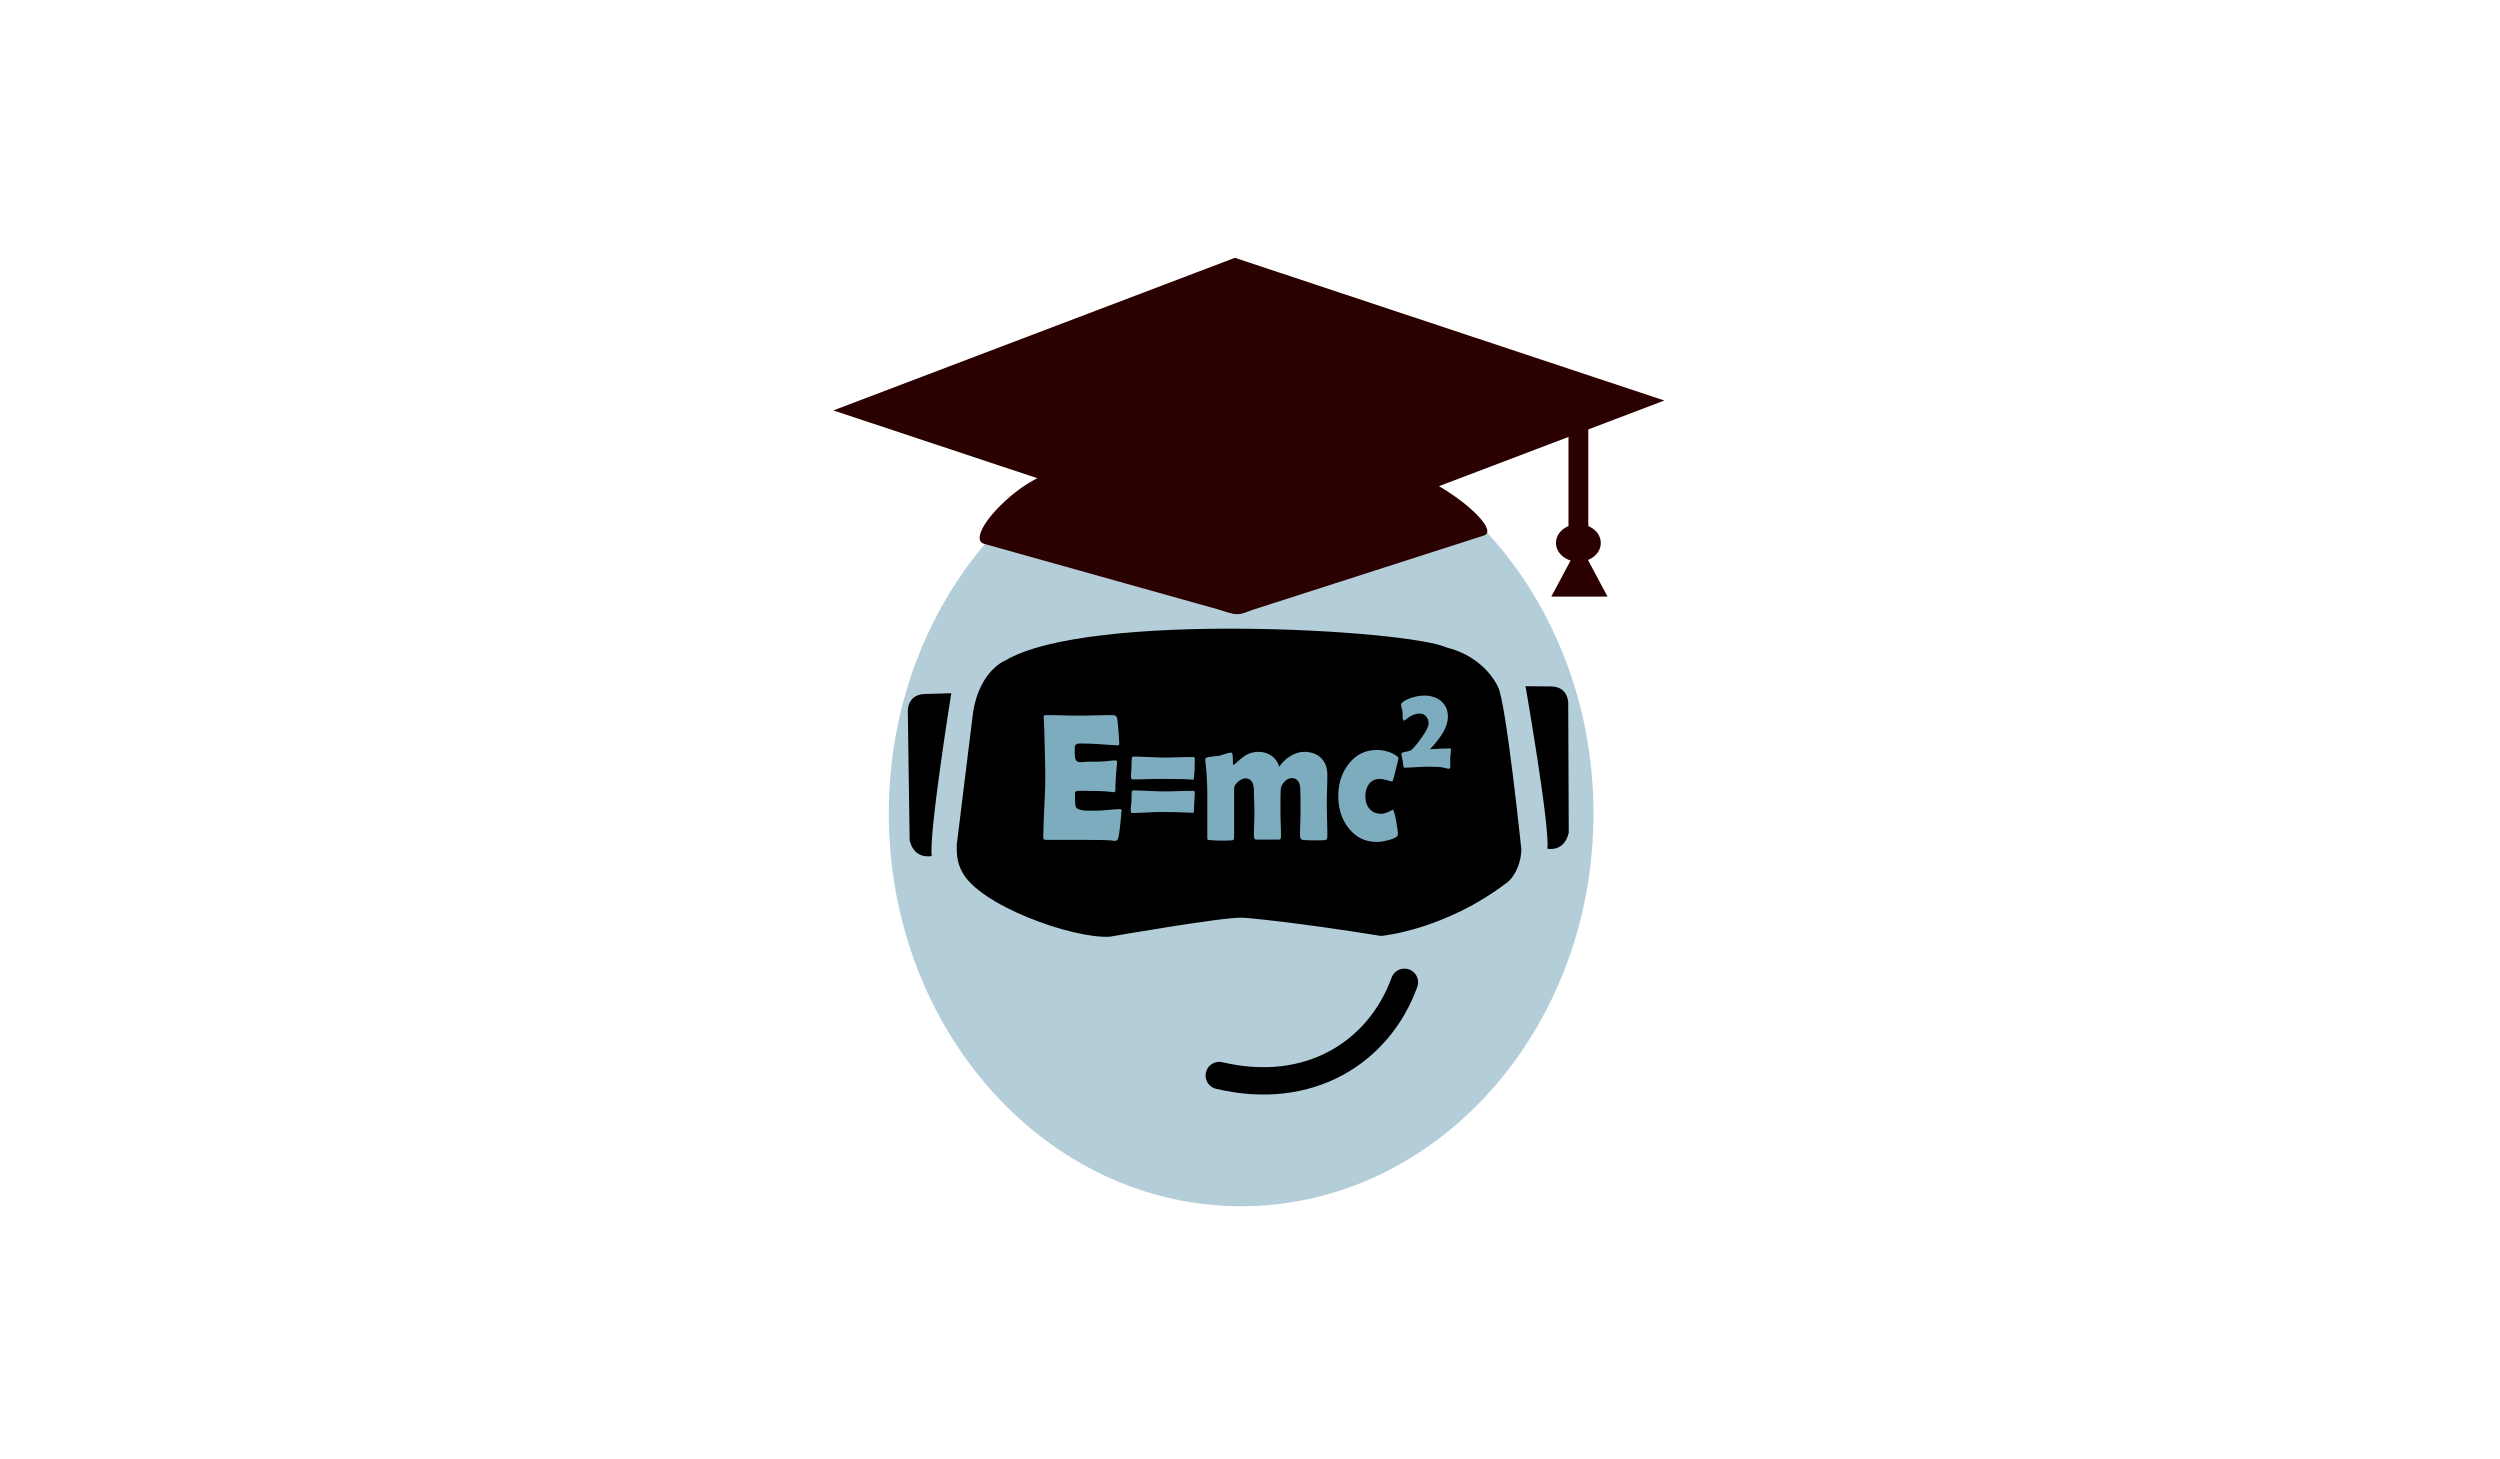
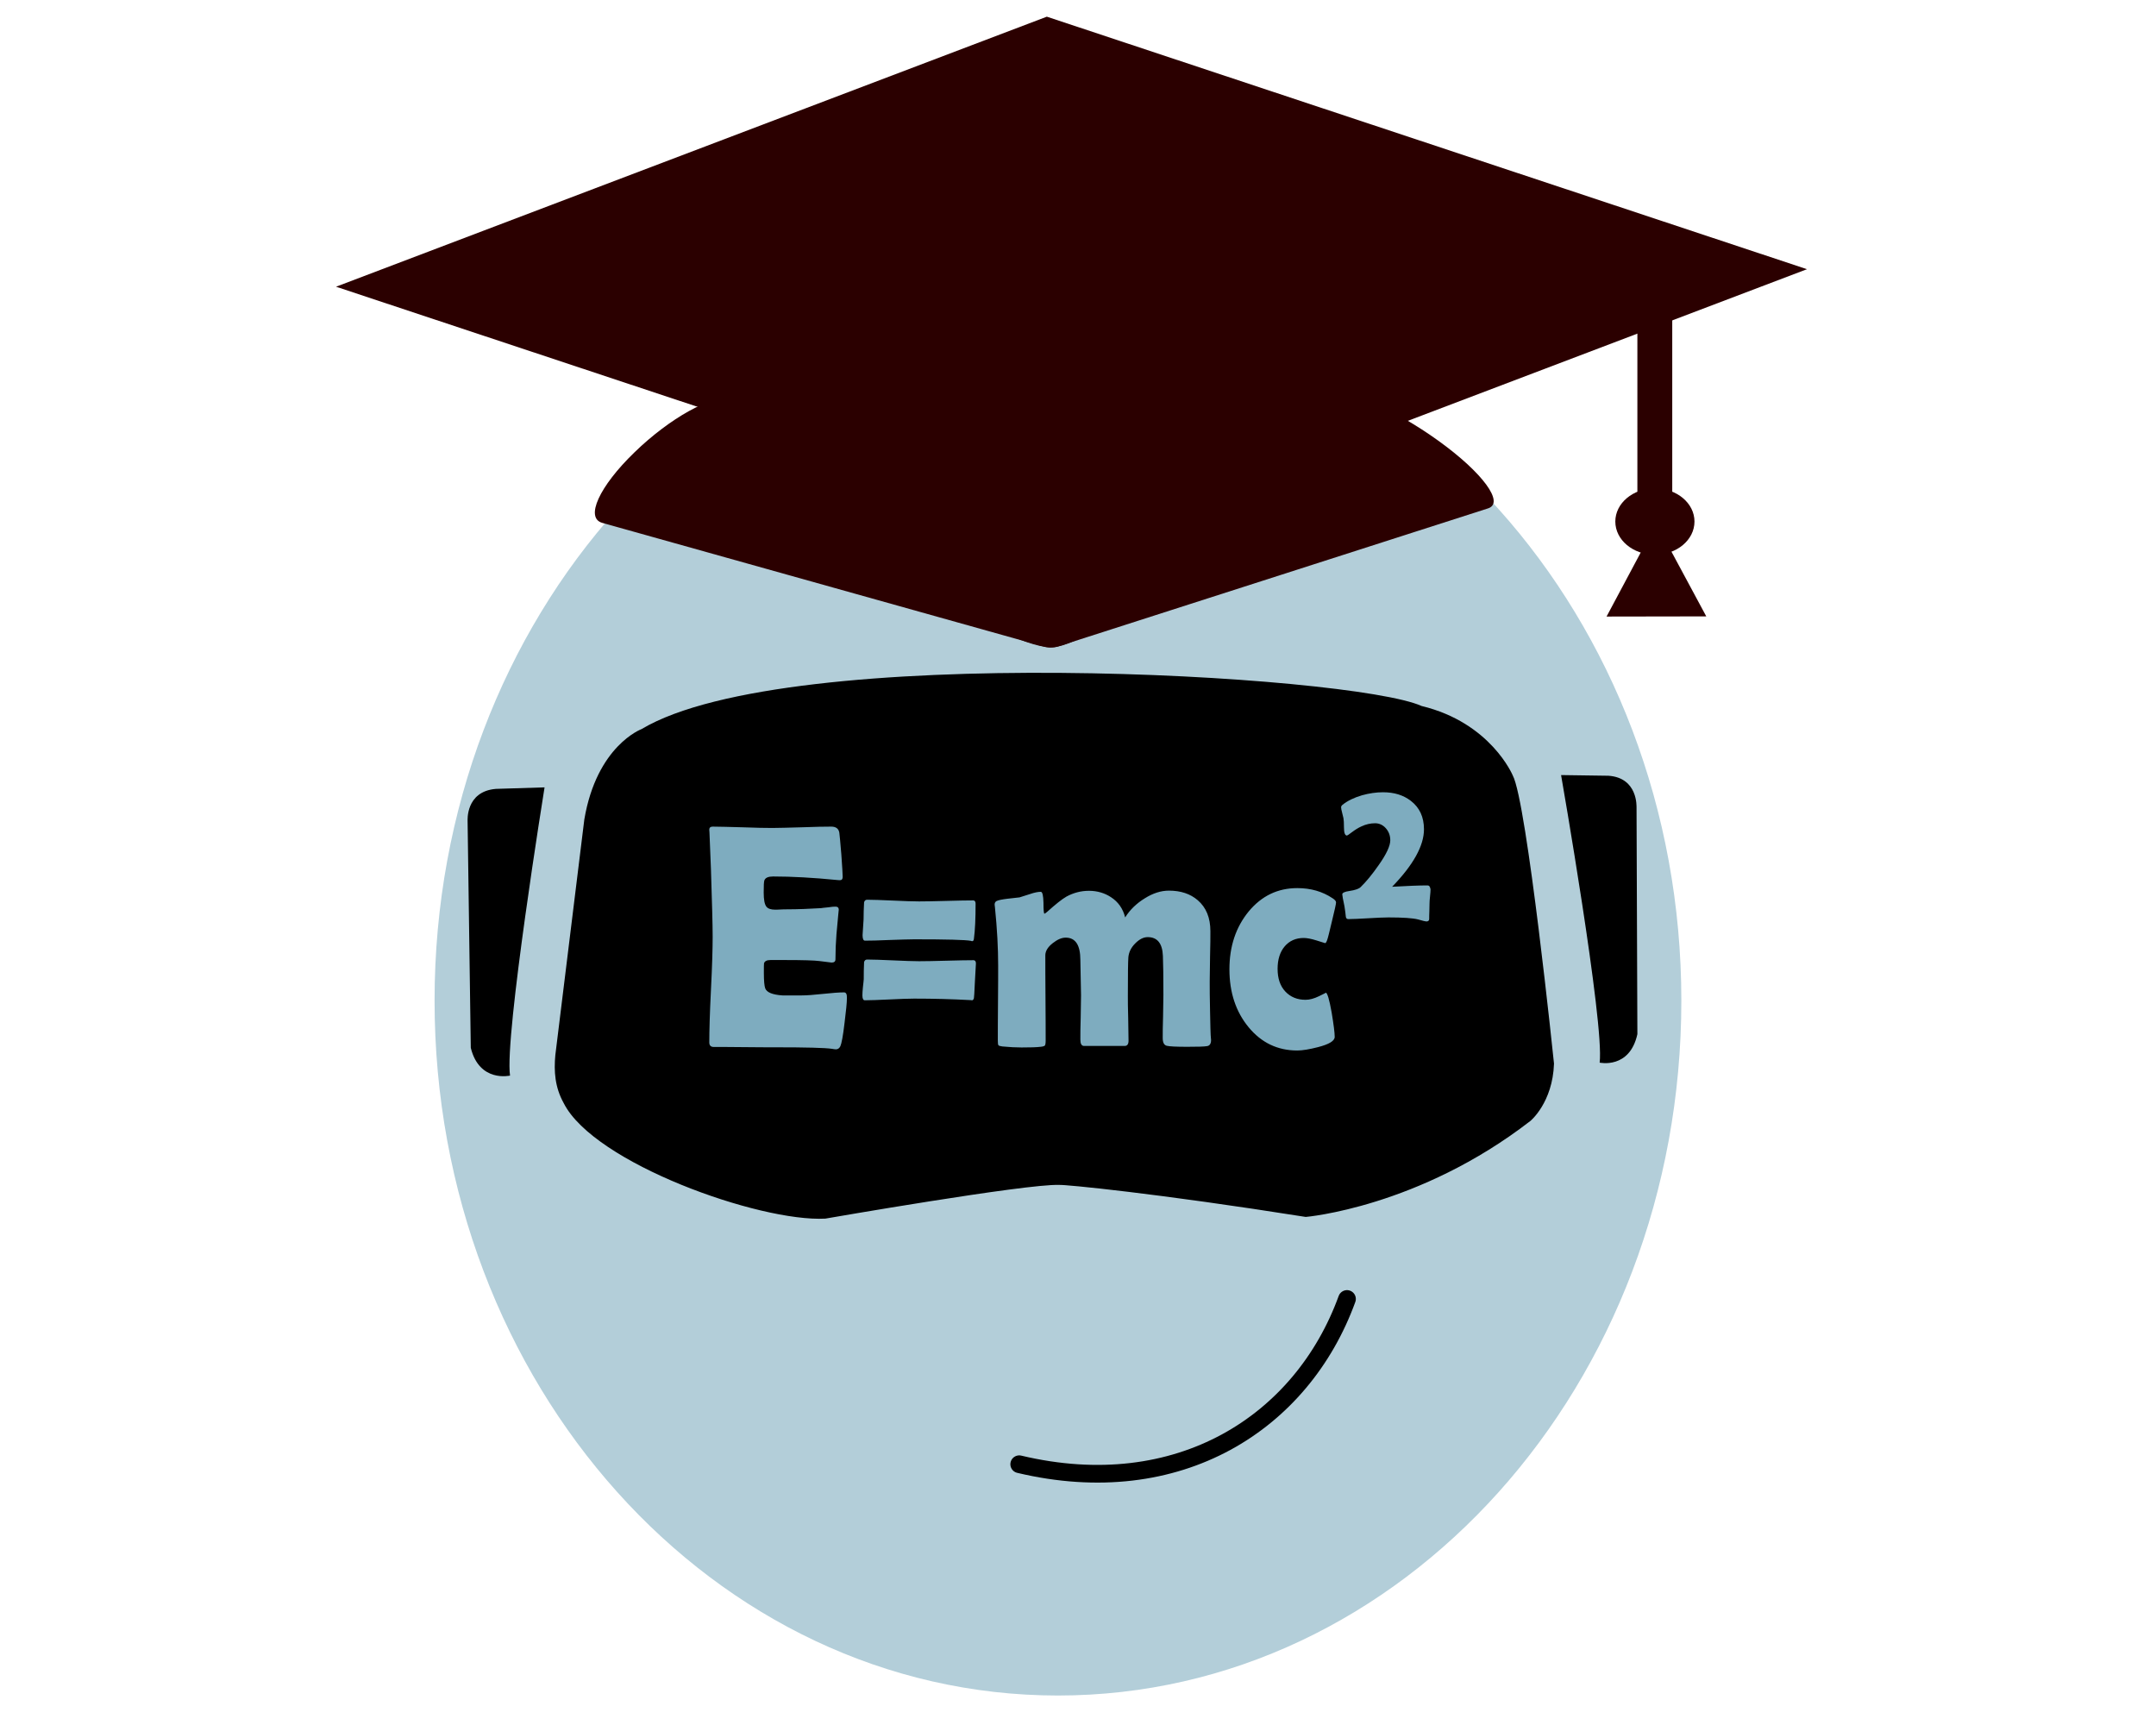
- <svg xmlns="http://www.w3.org/2000/svg" version="1.1" id="Layer_1" x="0px" y="0px" viewBox="0 0 960 560" style="enable-background:new 0 0 960 560;" xml:space="preserve">
+ <svg xmlns="http://www.w3.org/2000/svg" version="1.1" id="Layer_1" x="0px" y="0px" viewBox="0 0 1280 1024" style="enable-background:new 0 0 1280 1024;" xml:space="preserve">
  <style type="text/css">
	.st0{fill:#B3CED9;}
	.st1{fill:#2B0000;}
	.st2{fill:#7EACBF;}
	.st3{fill:none;stroke:#000000;stroke-width:10.499;stroke-linecap:round;}
</style>
  <g>
-     <path class="st0" d="M611.9,312.4c0,83.3-60.6,150.8-135.3,150.8c-74.7,0-135.3-67.5-135.3-150.8c0-83.3,60.6-150.8,135.3-150.8   C551.3,161.7,611.9,229.2,611.9,312.4L611.9,312.4z M611.9,312.4" />
-     <path class="st1" d="M474.2,99l164.9,54.8l-154.2,58.6L320,157.6L474.2,99z M474.2,99" />
-     <path class="st1" d="M441.7,210.5l93.3-30c3.7-1.2,14.4,3.5,24.1,10.4c9.7,7,14.5,13.5,10.8,14.7l-93.3,30   c-3.7,1.2-14.4-3.5-24.1-10.4C442.9,218.3,438.1,211.7,441.7,210.5L441.7,210.5z M441.7,210.5" />
-     <path class="st1" d="M405.4,182l96,26.9c3.8,1.1,0.7,7.9-7,15.3c-7.6,7.4-16.9,12.6-20.6,11.5l-96-26.9c-3.8-1.1-0.7-7.9,7-15.3   C392.4,186.1,401.6,181,405.4,182L405.4,182z M405.4,182" />
-     <rect x="602.3" y="148.4" class="st1" width="7.6" height="61.7" />
-     <path class="st1" d="M614.7,208.5c0,4-3.8,7.2-8.6,7.2c-4.7,0-8.6-3.2-8.6-7.2c0-4,3.8-7.2,8.6-7.2   C610.9,201.3,614.7,204.5,614.7,208.5L614.7,208.5z M614.7,208.5" />
-     <path class="st1" d="M617.3,229.1l-21.6,0l10.8-20.2L617.3,229.1z M617.3,229.1" />
-     <path d="M369.4,334.7c6.6,13,42.5,25.8,56.7,25c0,0,43.7-7.6,50.7-7.3c1.2-0.1,21.2,1.8,53.5,7c0,0,24.5-2.1,48.8-20.8   c0,0,4.8-3.9,5.1-12.4c0,0-5.9-56.9-9-62.5c0,0-4.8-11.4-19.8-15.1c-15-6.8-137.3-14-169.3,5c0,0-9.7,3.6-12.4,19.6l-6.3,51.1   C367.3,327.7,367.5,331.2,369.4,334.7L369.4,334.7z M369.4,334.7" />
-     <path d="M365.3,266.2c0,0-8.7,54.1-7.5,62.5c0,0-6.7,1.6-8.5-6l-0.7-49.4c0,0.2-0.5-6.3,6.1-6.8L365.3,266.2z M365.3,266.2" />
-     <path d="M585.8,263.5c0,0,9.4,53.9,8.4,62.4c0,0,6.5,1.5,8.2-6.2l-0.2-49.4c0,0.2,0.4-6.3-6.1-6.7L585.8,263.5z M585.8,263.5" />
-     <path class="st2" d="M430.2,310.7c-1,0-2.5,0.1-4.6,0.3c-2,0.2-3.6,0.3-4.6,0.3c-2.9,0-4.3,0-4.2,0c-2.2-0.2-3.4-0.7-3.7-1.5   c-0.2-0.5-0.3-1.6-0.3-3.3c0-1.3,0-2,0-2.1c0.1-0.5,0.6-0.7,1.4-0.7h3.1c3.9,0,6.5,0.1,7.6,0.2l2.6,0.3c0.6,0,0.8-0.2,0.8-0.7   c0-1.8,0.1-3.6,0.2-5.5c0.3-4,0.5-5.7,0.5-5.2c0-0.5-0.2-0.8-0.7-0.8c-0.4,0-0.9,0-1.6,0.1c-0.9,0.1-1.4,0.1-1.6,0.2   c-2.5,0.2-5,0.2-7.4,0.2c-0.4,0-0.8,0-1.4,0.1c-0.6,0-0.9,0.1-1.1,0.1c-0.9,0-1.6-0.2-1.9-0.6c-0.4-0.5-0.6-1.5-0.6-3.1   c0-1.5,0-2.4,0.1-2.6c0.2-0.6,0.9-0.9,1.9-0.9c4.1,0,8.7,0.3,13.9,0.7c0.3,0,0.5,0,0.6,0c0.4,0,0.6-0.2,0.6-0.7   c0-0.6-0.1-2.2-0.3-4.8c-0.2-2.6-0.4-4.2-0.5-4.8c-0.2-0.9-0.7-1.3-1.7-1.3c-1.4,0-3.5,0-6.4,0.1c-2.9,0.1-5,0.1-6.4,0.1   c-1.4,0-3.6,0-6.5-0.1c-2.9-0.1-5-0.1-6.5-0.1c-0.5,0-0.8,0.3-0.7,0.8l0,0.5c0.2,3.6,0.3,6.3,0.3,8.1c0.2,7.1,0.3,11.9,0.3,14.5   c0,2.5-0.1,6.4-0.4,11.5c-0.2,5.1-0.4,8.9-0.4,11.5c0,0.7,0.3,1,1,1c1.5,0,3.7,0,6.6,0c2.9,0,5.2,0,6.7,0c6.8,0,11,0.1,12.4,0.3   c0.4,0.1,0.7,0.1,0.9,0.1c0.4,0,0.7-0.2,1-0.6c0.3-0.5,0.6-2.2,0.9-5.1c0.3-2.6,0.5-4.4,0.5-5.4l0,0   C430.9,311.1,430.6,310.7,430.2,310.7L430.2,310.7L430.2,310.7z M458.4,299c0.3-1.9,0.4-4.4,0.4-7.6c0-0.5-0.2-0.7-0.5-0.7   c-1.3,0-3.3,0-5.9,0.1c-2.6,0.1-4.6,0.1-5.9,0.1c-1.3,0-3.1-0.1-5.6-0.2c-2.5-0.1-4.4-0.2-5.6-0.2c-0.3,0-0.6,0.2-0.7,0.5   c-0.1,1.3-0.1,2.6-0.1,3.7c-0.2,2.1-0.2,3.2-0.2,3.4c0,0.8,0.2,1.2,0.5,1.2c1.2,0,3,0,5.4-0.1c2.4-0.1,4.2-0.1,5.4-0.1   c7,0,11.1,0.1,12.3,0.3c0.1,0,0.2,0.1,0.2,0.1C458.2,299.6,458.3,299.4,458.4,299L458.4,299L458.4,299z M458.4,311.9   c0,0,0.1-1.3,0.2-3.6c0.1-2.4,0.2-3.7,0.2-3.9c0-0.5-0.2-0.7-0.5-0.7c-1.3,0-3.3,0-5.9,0.1c-2.6,0.1-4.6,0.1-5.9,0.1   c-1.3,0-3.1-0.1-5.6-0.2c-2.5-0.1-4.4-0.2-5.6-0.2c-0.3,0-0.6,0.2-0.7,0.5c-0.1,1.4-0.1,2.6-0.1,3.7c0,0.3-0.1,0.9-0.2,1.7   c-0.1,0.7-0.1,1.3-0.1,1.7c0,0.7,0.2,1.1,0.5,1.1c1.2,0,3-0.1,5.4-0.2c2.4-0.1,4.2-0.2,5.4-0.2c4.2,0,8.3,0.1,12.3,0.3l0.3,0   C458.2,312.4,458.3,312.2,458.4,311.9L458.4,311.9L458.4,311.9z M509.6,314.8c-0.1-2.9-0.1-5-0.1-6.5c0-1.2,0-3,0.1-5.4   c0.1-2.4,0.1-4.2,0.1-5.4c0-2.9-0.9-5.1-2.7-6.7c-1.6-1.4-3.7-2.1-6.3-2.1c-1.7,0-3.5,0.6-5.3,1.7c-1.8,1.1-3.2,2.5-4.2,4.1   c-0.5-1.9-1.5-3.3-3.1-4.4c-1.4-0.9-3-1.4-4.8-1.4c-1.7,0-3.4,0.4-4.9,1.3c-1,0.6-2.4,1.7-4.1,3.3c-0.3,0.2-0.5,0.4-0.7,0.5   c-0.1,0-0.2-0.8-0.2-2.4c0-1.6-0.2-2.4-0.6-2.4c-0.6,0-1.3,0.2-2.3,0.5c-1.3,0.4-2.1,0.7-2.3,0.7c-0.3,0-1.1,0.1-2.6,0.3   c-1.2,0.1-2,0.3-2.4,0.5c-0.3,0.1-0.4,0.4-0.4,0.8c0,0.1,0,0.3,0.1,0.6c0.5,4.7,0.7,8.8,0.7,12.6c0,1.8,0,4.5,0,8.2   c0,3.6,0,6.3,0,8.2c0,0.6,0,0.9,0.1,1c0.1,0.1,0.4,0.2,0.8,0.2c1.6,0.1,2.9,0.2,4.2,0.2c1.9,0,3.3,0,4.1-0.1c0.5,0,0.8-0.1,0.9-0.3   c0.1-0.1,0.2-0.5,0.2-1.1c0-2,0-5.1,0-9.2c0-4.1,0-7.2,0-9.3c0-0.9,0.5-1.8,1.6-2.7c1-0.8,1.9-1.2,2.8-1.2c2.1,0,3.2,1.6,3.2,4.9   c0,0.9,0,2.1,0.1,3.8c0,1.7,0.1,3,0.1,3.8c0,1.1,0,2.7-0.1,4.8c-0.1,2.1-0.1,3.7-0.1,4.8c0,0.9,0.3,1.4,0.8,1.4h8.8   c0.6,0,0.8-0.4,0.8-1.1c0-1.1,0-2.7-0.1-4.9c-0.1-2.2-0.1-3.8-0.1-4.9c0-4.6,0-7.4,0.1-8.4c0.1-1.1,0.6-2.1,1.5-3   c0.9-0.9,1.8-1.3,2.7-1.3c2.1,0,3.2,1.4,3.3,4.1c0.1,1.7,0.1,4.5,0.1,8.5c0,1,0,2.6-0.1,4.7c-0.1,2.1-0.1,3.6-0.1,4.7   c0,1,0.3,1.5,0.9,1.7c0.6,0.1,2.1,0.2,4.4,0.2c2.3,0,3.7,0,4.3-0.1c0.6-0.1,0.9-0.5,0.9-1.3C509.7,319.8,509.7,317.6,509.6,314.8   L509.6,314.8z M535,299.3c0.2-0.5,0.5-1.9,1.1-4.2c0.6-2.4,0.9-3.7,0.9-4c0-0.3-0.3-0.6-0.8-0.9c-2.2-1.5-4.7-2.2-7.6-2.2   c-4.2,0-7.8,1.7-10.5,5.1c-2.8,3.4-4.2,7.6-4.2,12.6c0,5,1.4,9.2,4.2,12.6c2.8,3.4,6.3,5,10.6,5c1.1,0,2.6-0.2,4.5-0.7   c2.4-0.6,3.6-1.4,3.6-2.2c0-0.9-0.2-2.6-0.7-5.2c-0.5-2.9-1-4.3-1.3-4.3c0.1,0-0.4,0.3-1.5,0.8c-1.1,0.5-2,0.8-2.9,0.8   c-1.8,0-3.3-0.6-4.4-1.8c-1.1-1.2-1.7-2.8-1.7-4.9c0-2,0.5-3.6,1.5-4.9c1-1.2,2.4-1.8,4.1-1.8c0.7,0,1.7,0.2,2.8,0.5   c1.2,0.4,1.7,0.5,1.8,0.5C534.7,300.1,534.8,299.8,535,299.3L535,299.3z" />
-     <path class="st2" d="M556.8,287.4c-1.9,0-4.4,0.1-7.7,0.3c4.6-4.8,6.9-8.9,6.9-12.5c0-2.7-1-4.7-2.9-6.2c-1.6-1.2-3.6-1.9-6-1.9   c-1.5,0-3,0.2-4.6,0.7c-1.8,0.5-3.2,1.2-4.2,2.1c-0.2,0.2-0.3,0.4-0.3,0.6c0,0.3,0.1,0.6,0.2,1.2c0.2,0.6,0.3,1,0.3,1.2   c0.1,0.4,0.1,1.1,0.1,2c0,1.2,0.2,1.8,0.6,1.8c0.1,0,0.4-0.2,1-0.7c0.7-0.6,1.4-1,2.1-1.3c1-0.5,2-0.7,3-0.7c0.9,0,1.7,0.4,2.3,1.1   c0.6,0.7,1,1.6,1,2.6c0,1.2-0.9,3-2.6,5.4c-1.3,1.9-2.6,3.5-3.9,4.8c-0.4,0.3-1.1,0.6-2.4,0.8c-1.1,0.2-1.6,0.4-1.6,0.7   c0,0.2,0.2,1.1,0.5,2.6c0.2,1,0.2,1.7,0.3,2.2c0,0.4,0.2,0.6,0.5,0.6c0.9,0,2.4-0.1,4.3-0.2c1.9-0.1,3.4-0.2,4.4-0.2   c3.1,0,5.3,0.1,6.4,0.4c1,0.3,1.6,0.4,1.8,0.4c0.4,0,0.6-0.2,0.6-0.6s0-0.9,0-1.7c0-0.8,0-1.3,0-1.7c0-0.4,0-0.9,0.1-1.5   c0.1-0.7,0.1-1.2,0.1-1.5C557.4,287.7,557.2,287.4,556.8,287.4L556.8,287.4L556.8,287.4z" />
-     <path class="st3" d="M468.2,413c34.6,8.2,61.4-9,71.1-35.8" />
+     <path class="st0" d="M998.2,594c0,227.8-165.7,412.5-370.1,412.5c-204.4,0-370.1-184.7-370.1-412.5   c0-227.8,165.7-412.5,370.1-412.5C832.5,181.5,998.2,366.2,998.2,594L998.2,594z M998.2,594" />
+     <path class="st1" d="M621.5,9.9l451.3,149.9l-422,160.3L199.5,170.2L621.5,9.9z M621.5,9.9" />
+     <path class="st1" d="M532.6,315.1l255.4-82c10.1-3.2,39.5,9.5,65.9,28.5c26.4,19,39.6,37,29.5,40.2l-255.4,82   c-10.1,3.2-39.5-9.5-65.9-28.5C535.7,336.3,522.6,318.3,532.6,315.1L532.6,315.1z M532.6,315.1" />
+     <path class="st1" d="M433.2,237.1l262.7,73.6c10.4,2.9,1.9,21.6-19.1,41.9c-20.9,20.3-46.1,34.3-56.5,31.4l-262.7-73.6   c-10.4-2.9-1.9-21.6,19.1-41.9C397.6,248.2,422.8,234.2,433.2,237.1L433.2,237.1z M433.2,237.1" />
+     <rect x="972.1" y="145.1" class="st1" width="20.7" height="168.8" />
+     <path class="st1" d="M1006,309.6c0,10.9-10.5,19.7-23.5,19.7c-13,0-23.5-8.8-23.5-19.7c0-10.9,10.5-19.7,23.5-19.7   C995.5,289.9,1006,298.7,1006,309.6L1006,309.6z M1006,309.6" />
+     <path class="st1" d="M1013,365.9l-59.2,0.1l29.5-55.3L1013,365.9z M1013,365.9" />
+     <path d="M334.7,654.9c18,35.6,116.2,70.6,155.3,68.5c0,0,119.5-20.8,138.8-20c3.4-0.3,58.1,5,146.4,19c0,0,67-5.6,133.4-57   c0,0,13.2-10.8,14-34c0,0-16.1-155.7-24.5-171.1c0,0-13-31.3-54.1-41.2c-41.2-18.6-375.8-38.4-463.1,13.7c0,0-26.6,9.8-34,53.7   l-17.2,139.8C328.8,635.9,329.4,645.4,334.7,654.9L334.7,654.9z M334.7,654.9" />
+     <path d="M323.3,467.4c0,0-23.9,148-20.5,171.1c0,0-18.2,4.3-23.3-16.5l-1.9-135c0.1,0.5-1.4-17.2,16.8-18.7L323.3,467.4z    M323.3,467.4" />
+     <path d="M926.8,460.1c0,0,25.8,147.5,22.9,170.7c0,0,17.8,4,22.4-16.9l-0.5-135c-0.1,0.5,1.1-17.2-16.7-18.4L926.8,460.1z    M926.8,460.1" />
+     <path class="st2" d="M501.1,589.1c-2.8,0-6.9,0.3-12.5,0.9c-5.5,0.6-9.7,0.9-12.5,0.9c-7.9,0-11.7,0-11.6,0   c-5.9-0.4-9.3-1.8-10.2-4.2c-0.5-1.4-0.8-4.4-0.8-9.1c0-3.5,0-5.5,0.1-5.8c0.4-1.2,1.6-1.9,3.8-1.9h8.4c10.8,0,17.7,0.2,20.7,0.6   l7.2,0.9c1.5,0,2.3-0.6,2.3-1.9c0-5,0.2-9.9,0.6-14.9c1-10.8,1.4-15.6,1.4-14.3c0-1.4-0.6-2.1-1.9-2.1c-1.1,0-2.5,0.1-4.3,0.4   c-2.3,0.2-3.8,0.4-4.4,0.5c-6.8,0.4-13.6,0.7-20.3,0.7c-1,0-2.3,0-3.8,0.1c-1.5,0.1-2.6,0.1-3.1,0.1c-2.5,0-4.3-0.6-5.2-1.8   c-1.1-1.4-1.6-4.2-1.6-8.4c0-4,0.1-6.4,0.4-7.2c0.6-1.6,2.4-2.3,5.2-2.3c11.2,0,23.9,0.7,38,2.1c0.8,0.1,1.4,0.1,1.7,0.1   c1.1,0,1.6-0.7,1.6-2c0-1.6-0.3-5.9-0.8-13.2c-0.6-7.2-1-11.6-1.2-13c-0.4-2.4-2-3.6-4.8-3.6c-3.9,0-9.7,0.1-17.5,0.4   c-7.8,0.2-13.6,0.4-17.5,0.4c-3.9,0-9.8-0.1-17.7-0.4c-7.9-0.2-13.8-0.4-17.7-0.4c-1.4,0-2.1,0.7-2,2.1l0.1,1.3   c0.4,9.9,0.7,17.3,0.9,22.3c0.6,19.3,1,32.5,1,39.6c0,7-0.3,17.4-1,31.4c-0.7,14-1,24.4-1,31.4c0,1.8,0.9,2.7,2.6,2.7   c4,0,10.1,0,18.1,0.1c8.1,0.1,14.1,0.1,18.2,0.1c18.7,0,30,0.3,33.9,0.9c1.1,0.2,1.9,0.3,2.4,0.3c1.1,0,2-0.6,2.6-1.8   c0.7-1.5,1.6-6.1,2.5-13.9c0.9-7.1,1.4-12.1,1.4-14.7l0,0C502.9,590.2,502.3,589.1,501.1,589.1L501.1,589.1L501.1,589.1z    M578.2,557.3c0.7-5.1,1-12.1,1-20.9c0-1.2-0.5-1.9-1.4-1.9c-3.6,0-8.9,0.1-16.1,0.3c-7.2,0.2-12.6,0.3-16.1,0.3   c-3.4,0-8.6-0.2-15.4-0.5c-6.8-0.3-12-0.5-15.4-0.5c-0.9,0-1.5,0.5-1.8,1.5c-0.2,3.6-0.3,7-0.3,10.2c-0.4,5.7-0.6,8.8-0.6,9.3   c0,2.2,0.5,3.3,1.4,3.3c3.2,0,8.1-0.1,14.6-0.4c6.5-0.2,11.4-0.4,14.7-0.4c19.3,0,30.5,0.3,33.6,0.9c0.4,0.1,0.6,0.2,0.6,0.2   C577.7,558.8,578.1,558.3,578.2,557.3L578.2,557.3L578.2,557.3z M578.2,592.6c0.1-0.1,0.3-3.4,0.6-10c0.4-6.5,0.6-10.1,0.6-10.7   c0-1.2-0.5-1.9-1.4-1.9c-3.6,0-9,0.1-16.2,0.3c-7.2,0.2-12.6,0.3-16.2,0.3c-3.4,0-8.6-0.2-15.4-0.5c-6.8-0.3-12-0.5-15.4-0.5   c-0.9,0-1.5,0.5-1.8,1.5c-0.2,3.7-0.2,7.1-0.2,10.2c-0.1,0.9-0.2,2.5-0.5,4.8c-0.2,2.1-0.3,3.6-0.3,4.8c0,1.9,0.5,2.9,1.4,2.9   c3.2,0,8.1-0.2,14.6-0.5c6.5-0.3,11.4-0.5,14.7-0.5c11.5,0,22.7,0.3,33.6,0.9l0.8,0.1C577.6,593.8,577.9,593.4,578.2,592.6   L578.2,592.6L578.2,592.6z M718.4,600.3c-0.2-7.9-0.2-13.7-0.2-17.7c0-3.3,0.1-8.2,0.2-14.9c0.2-6.6,0.2-11.6,0.2-14.9   c0-8-2.5-14.1-7.5-18.4c-4.4-3.8-10.1-5.7-17.1-5.7c-4.7,0-9.5,1.5-14.4,4.6c-4.9,3-8.8,6.8-11.6,11.3c-1.3-5.2-4.1-9.2-8.4-12   c-3.8-2.5-8.2-3.8-13.1-3.8c-4.8,0-9.2,1.2-13.3,3.4c-2.8,1.6-6.5,4.6-11.3,8.9c-0.7,0.6-1.3,1.1-1.8,1.3c-0.4,0-0.6-2.2-0.6-6.5   c-0.1-4.3-0.6-6.5-1.6-6.5c-1.6,0-3.7,0.4-6.3,1.3c-3.7,1.2-5.8,1.8-6.3,2c-0.7,0.1-3.1,0.4-7.1,0.8c-3.2,0.4-5.4,0.8-6.6,1.4   c-0.7,0.4-1.1,1.1-1.1,2.1c0,0.4,0.1,0.9,0.2,1.7c1.3,12.7,1.9,24.2,1.9,34.4c0,5,0,12.4-0.1,22.3c-0.1,9.9-0.1,17.4-0.1,22.3   c0,1.6,0.1,2.5,0.4,2.8c0.2,0.3,1,0.5,2.3,0.7c4.2,0.4,8,0.6,11.4,0.6c5.1,0,8.9-0.1,11.3-0.4c1.3-0.1,2.1-0.4,2.5-0.7   c0.3-0.4,0.5-1.3,0.5-2.9c0-5.6,0-14-0.1-25.3c-0.1-11.2-0.1-19.7-0.1-25.4c0-2.5,1.5-5,4.5-7.3c2.7-2.1,5.2-3.2,7.6-3.2   c5.8,0,8.7,4.4,8.7,13.3c0,2.4,0.1,5.9,0.2,10.5c0.1,4.7,0.2,8.1,0.2,10.4c0,3-0.1,7.4-0.2,13.2c-0.2,5.8-0.2,10.2-0.2,13.1   c0,2.5,0.7,3.8,2.2,3.8h24.1c1.5,0,2.3-1,2.3-3.1c0-3-0.1-7.4-0.2-13.4c-0.2-5.9-0.2-10.4-0.2-13.3c0-12.7,0.1-20.3,0.3-22.9   c0.3-3,1.6-5.7,4.1-8.2c2.5-2.5,4.9-3.7,7.4-3.7c5.7,0,8.7,3.7,9,11.1c0.2,4.6,0.3,12.3,0.3,23.2c0,2.9-0.1,7.1-0.2,12.8   c-0.2,5.7-0.2,10-0.2,12.8c0,2.7,0.8,4.2,2.4,4.6c1.6,0.4,5.6,0.6,12.1,0.6c6.3,0,10.2-0.1,11.8-0.4c1.6-0.2,2.4-1.5,2.4-3.6   C718.6,614.1,718.6,608.2,718.4,600.3L718.4,600.3z M787.9,558.1c0.5-1.3,1.4-5.1,2.9-11.4c1.6-6.5,2.4-10.2,2.4-11   c0-0.8-0.7-1.6-2.1-2.5c-6-4-12.9-6-20.9-6c-11.6,0-21.2,4.6-28.9,13.9c-7.6,9.3-11.4,20.7-11.4,34.3c0,13.7,3.8,25.2,11.4,34.4   c7.6,9.2,17.2,13.8,28.9,13.8c3.1,0,7.2-0.7,12.3-2c6.6-1.7,9.9-3.7,9.9-6.1c0-2.4-0.6-7.1-1.8-14.4c-1.4-7.9-2.6-11.8-3.5-11.8   c0.2,0-1.2,0.7-4.1,2.1c-2.9,1.4-5.5,2.1-7.9,2.1c-4.9,0-8.9-1.6-12-4.9c-3.1-3.3-4.6-7.8-4.6-13.5c0-5.5,1.4-10,4.2-13.3   c2.8-3.3,6.6-5,11.3-5c2,0,4.5,0.5,7.7,1.5c3.2,1,4.8,1.5,4.8,1.5C786.9,560.1,787.4,559.5,787.9,558.1L787.9,558.1z" />
+     <path class="st2" d="M847.5,525.6c-5.1,0-12.1,0.3-21,0.8c12.6-13,18.9-24.4,18.9-34.1c0-7.3-2.6-12.9-7.8-16.9   c-4.4-3.4-9.9-5.1-16.5-5.1c-4,0-8.2,0.6-12.5,1.8c-4.8,1.4-8.6,3.3-11.5,5.6c-0.6,0.5-0.9,1-0.9,1.5c0,0.7,0.2,1.7,0.6,3.2   c0.4,1.7,0.7,2.7,0.8,3.3c0.2,1.1,0.3,2.9,0.3,5.5c0,3.2,0.6,4.8,1.8,4.8c0.2,0,1.1-0.6,2.8-1.9c2-1.5,3.9-2.7,5.7-3.5   c2.7-1.3,5.5-1.9,8.2-1.9c2.4,0,4.6,1,6.3,2.9c1.8,2,2.7,4.4,2.7,7.2c0,3.3-2.3,8.3-7,14.9c-3.7,5.3-7.2,9.6-10.7,13   c-1,0.9-3.1,1.7-6.5,2.2c-2.9,0.4-4.3,1.1-4.3,2c0,0.6,0.4,3,1.3,7.1c0.4,2.7,0.7,4.7,0.8,6.1c0.1,1,0.6,1.5,1.5,1.5   c2.6,0,6.5-0.2,11.8-0.5c5.3-0.3,9.3-0.5,12-0.5c8.6,0,14.5,0.4,17.6,1.2c2.8,0.8,4.4,1.2,4.9,1.2c1.1,0,1.7-0.5,1.7-1.5   c0-1,0-2.6,0.1-4.6c0-2.1,0.1-3.6,0.1-4.6c0-1,0.1-2.4,0.3-4.2c0.2-1.9,0.3-3.3,0.3-4.2C849,526.3,848.5,525.6,847.5,525.6   L847.5,525.6L847.5,525.6z" />
+     <path class="st3" d="M605.1,869.2c94.6,22.5,167.9-24.6,194.6-98.1" />
  </g>
</svg>
